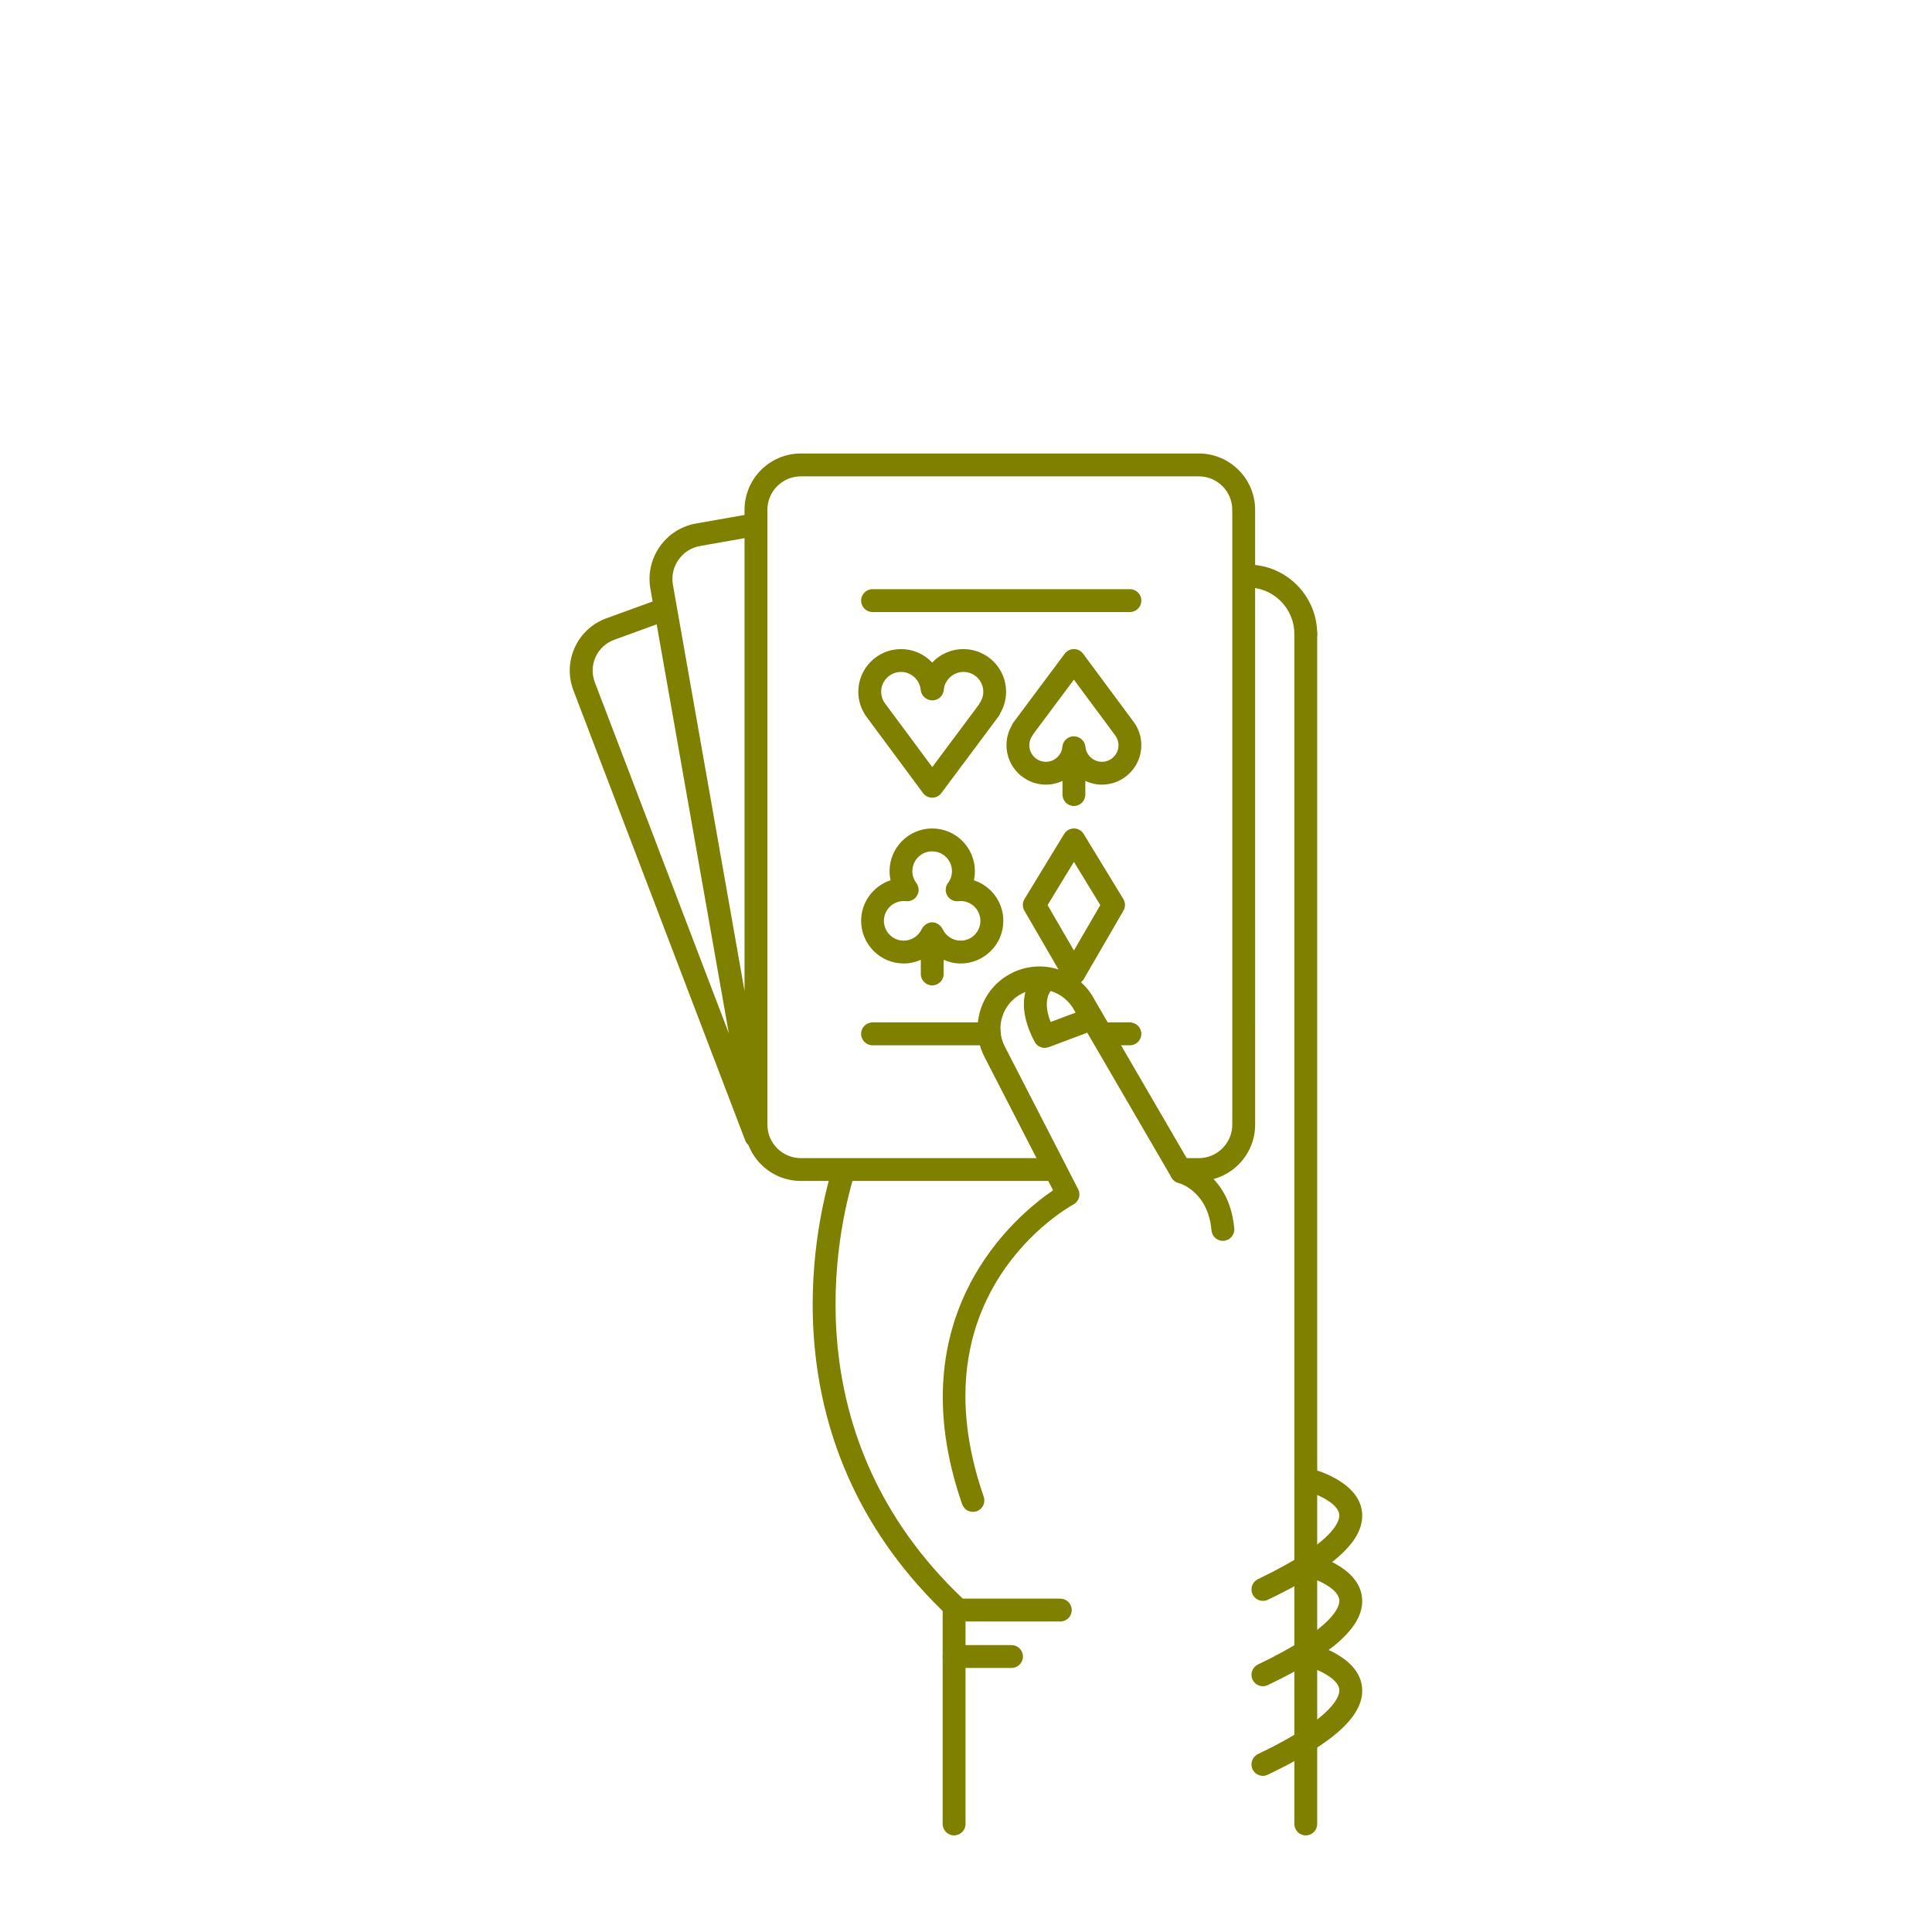
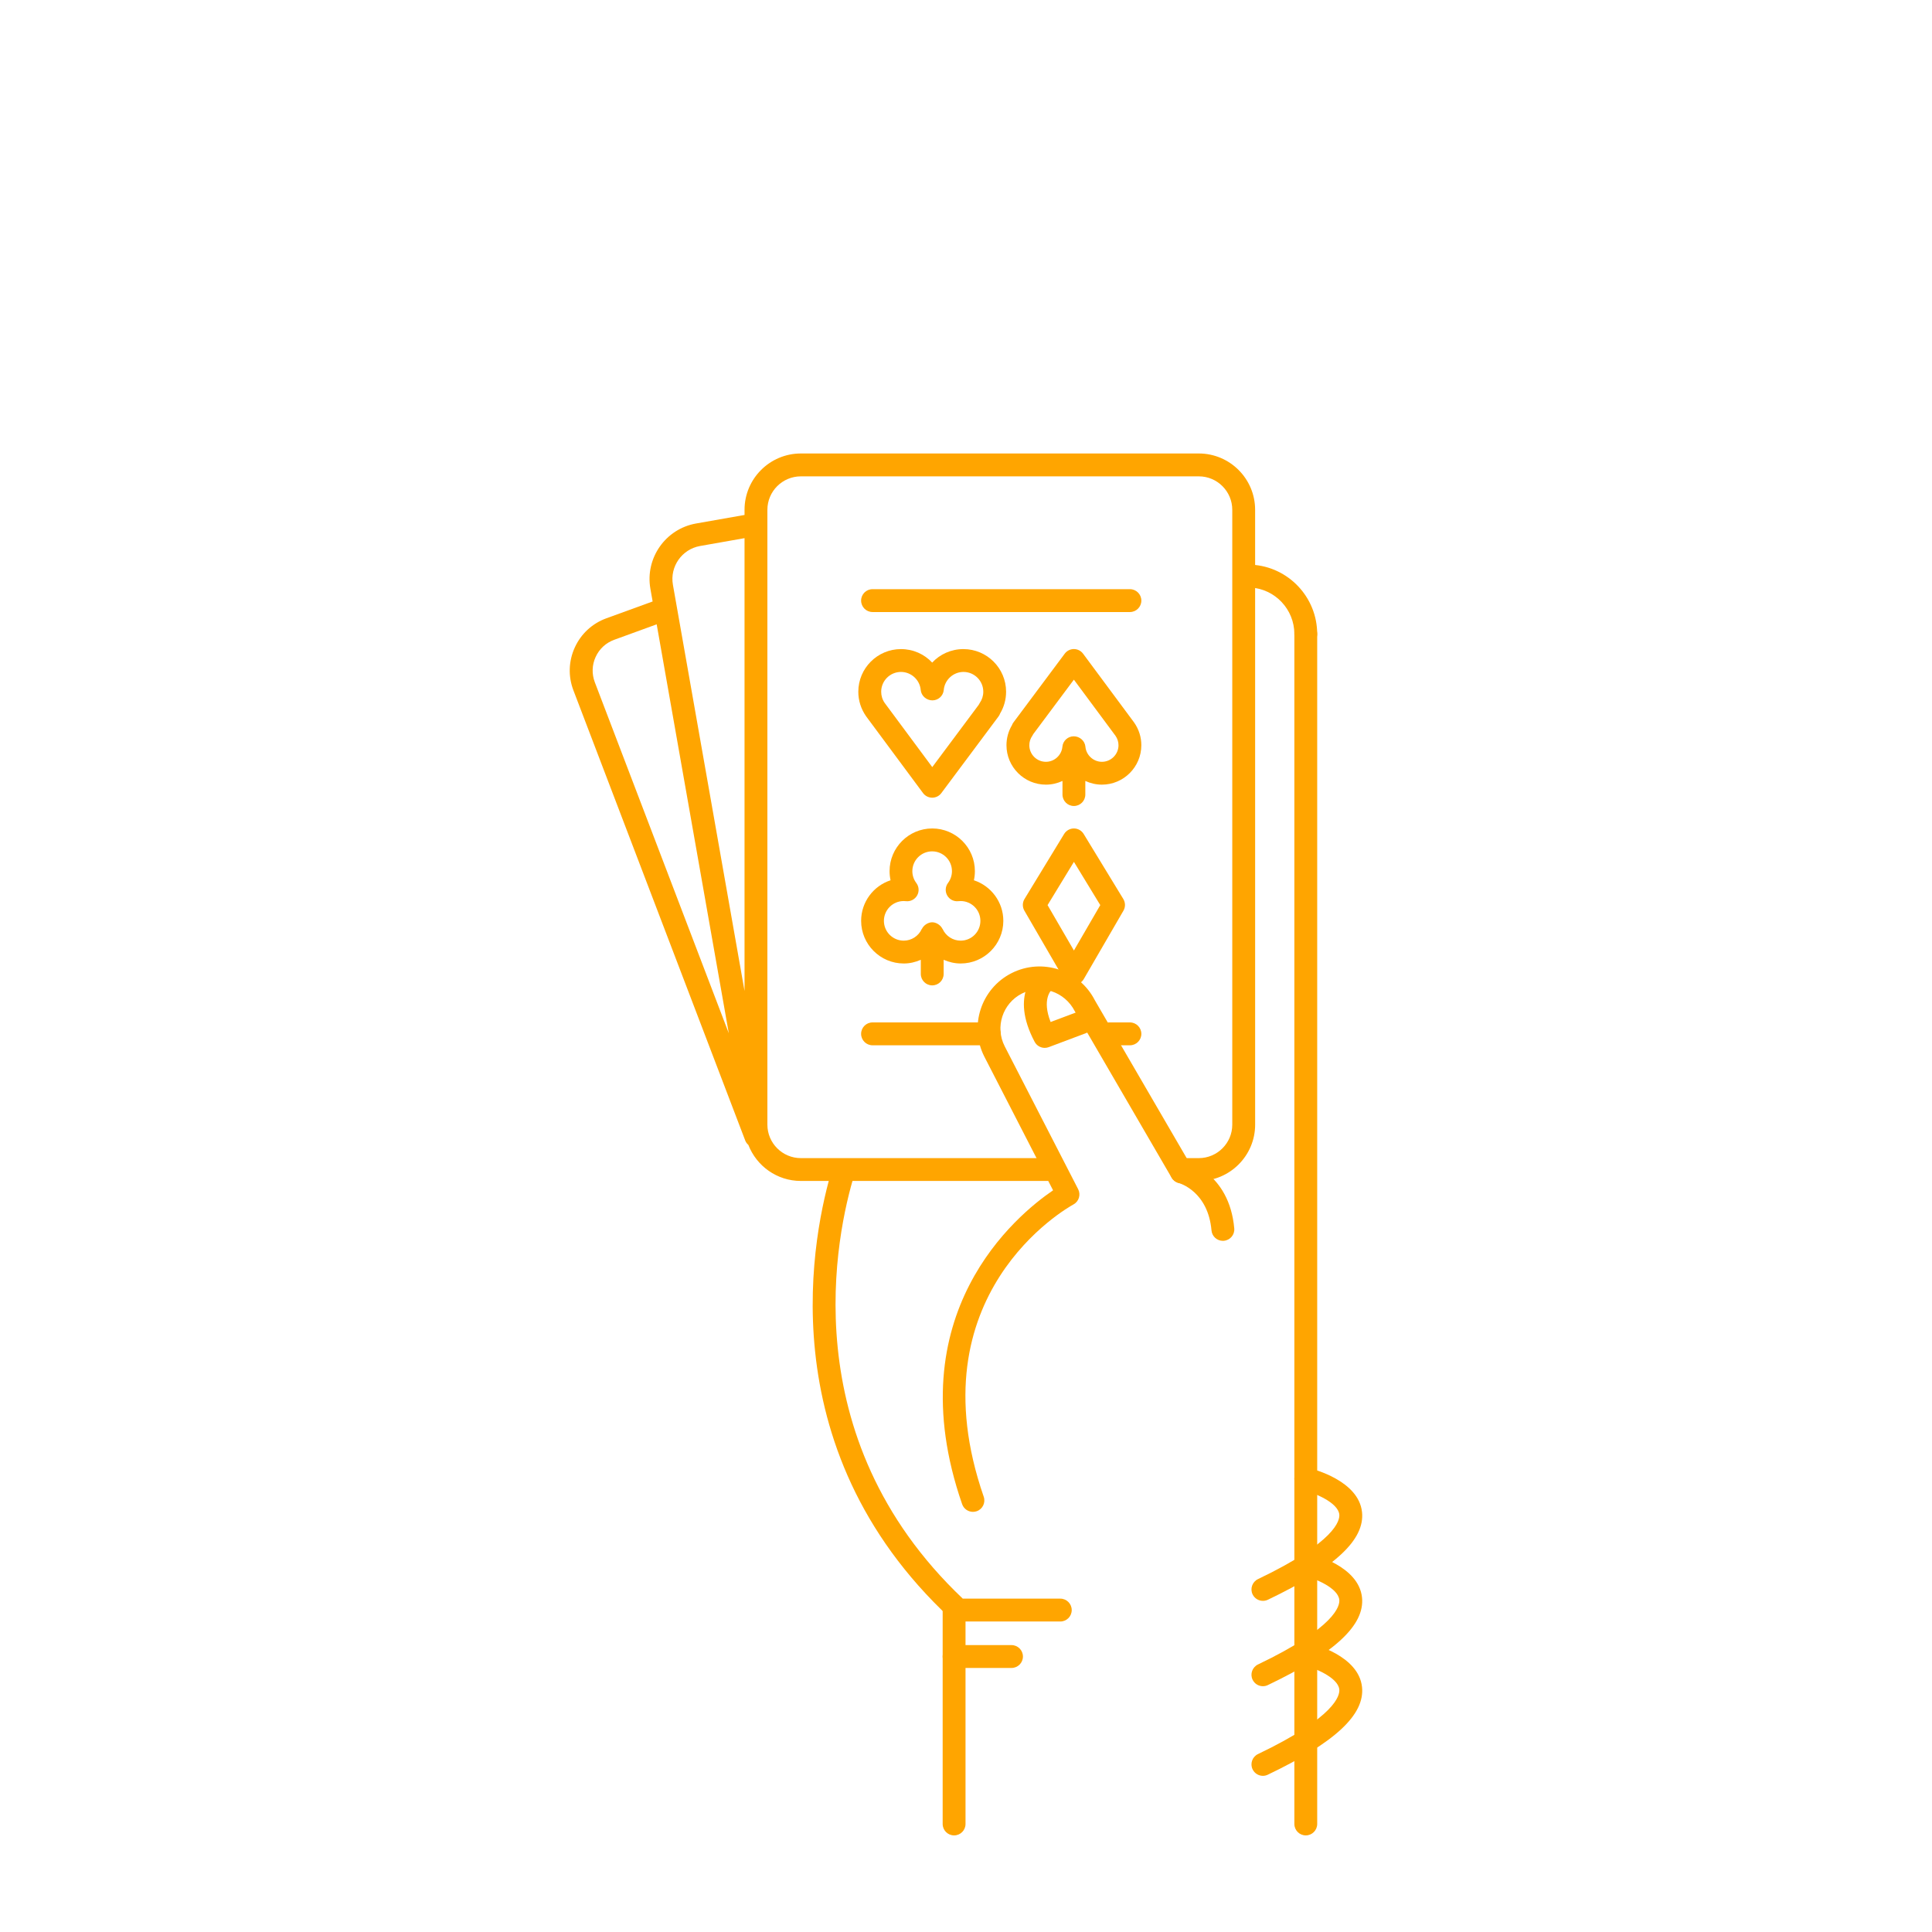
- <svg xmlns="http://www.w3.org/2000/svg" version="1.1" x="0px" y="0px" viewBox="0 0 100 100" enable-background="new 0 0 100 100" xml:space="preserve" style="fill:olive">
+ <svg xmlns="http://www.w3.org/2000/svg" version="1.1" x="0px" y="0px" viewBox="0 0 100 100" enable-background="new 0 0 100 100" xml:space="preserve" style="fill:orange">
  <path d="M67.587,33.405c-0.326,0-0.591-0.265-0.591-0.591c-0.002-1.274-0.998-2.33-2.269-2.404  c-0.326-0.019-0.575-0.299-0.556-0.625c0.019-0.326,0.295-0.579,0.625-0.556c1.894,0.11,3.379,1.684,3.382,3.583  C68.179,33.139,67.915,33.405,67.587,33.405L67.587,33.405z" />
  <path d="M63.296,64.226c-0.303,0-0.562-0.232-0.589-0.539c-0.179-2.02-1.642-2.44-1.704-2.457  c-0.313-0.085-0.502-0.407-0.42-0.721c0.082-0.313,0.399-0.504,0.713-0.425c0.095,0.023,2.333,0.617,2.589,3.498  c0.029,0.325-0.211,0.612-0.537,0.641C63.332,64.226,63.313,64.226,63.296,64.226z" />
  <path d="M68.178,32.814c0-0.327-0.265-0.592-0.591-0.592s-0.591,0.265-0.591,0.592l0,61.594  c0,0.327,0.265,0.592,0.591,0.592c0.327,0,0.591-0.265,0.591-0.592L68.178,32.814z" />
  <path d="M49.384,95c-0.327,0-0.592-0.265-0.592-0.592V83.336c0-0.327,0.265-0.591,0.592-0.591  c0.326,0,0.591,0.265,0.591,0.591v11.072C49.976,94.735,49.71,95,49.384,95z" />
  <path d="M52.355,86.333h-2.971c-0.327,0-0.592-0.265-0.592-0.592c0-0.327,0.265-0.591,0.592-0.591h2.971  c0.327,0,0.592,0.265,0.592,0.591C52.947,86.068,52.682,86.333,52.355,86.333z" />
  <path d="M65.368,82.86c-0.221,0-0.432-0.124-0.534-0.336c-0.141-0.294-0.016-0.647,0.278-0.789  c4.033-1.928,4.242-3.049,4.21-3.347c-0.067-0.625-1.314-1.127-1.872-1.259c-0.318-0.075-0.515-0.395-0.439-0.712  c0.076-0.317,0.396-0.515,0.712-0.438c0.266,0.063,2.602,0.665,2.775,2.285c0.153,1.434-1.397,2.876-4.876,4.54  C65.541,82.842,65.454,82.86,65.368,82.86z" />
  <path d="M65.368,87.278c-0.221,0-0.432-0.124-0.534-0.336c-0.141-0.294-0.016-0.647,0.278-0.789  c4.031-1.927,4.242-3.048,4.21-3.346c-0.066-0.627-1.291-1.12-1.874-1.261c-0.317-0.076-0.513-0.396-0.437-0.713  c0.076-0.317,0.393-0.513,0.711-0.438c0.266,0.063,2.602,0.664,2.775,2.285c0.153,1.434-1.396,2.876-4.876,4.541  C65.541,87.26,65.454,87.278,65.368,87.278z" />
  <path d="M65.368,91.917c-0.221,0-0.432-0.125-0.534-0.337c-0.141-0.294-0.016-0.647,0.278-0.789  c4.033-1.928,4.242-3.049,4.21-3.347c-0.067-0.625-1.314-1.127-1.872-1.26c-0.318-0.075-0.515-0.394-0.439-0.712  c0.076-0.317,0.396-0.514,0.712-0.438c0.266,0.063,2.602,0.664,2.775,2.285c0.153,1.433-1.397,2.875-4.876,4.539  C65.541,91.897,65.454,91.917,65.368,91.917z" />
  <path d="M64.965,26.388c0-1.608-1.308-2.916-2.916-2.916H41.453c-1.608,0-2.916,1.308-2.916,2.916v0.266  l-2.508,0.442c-1.583,0.279-2.644,1.794-2.365,3.377l0.116,0.659l-2.394,0.871c-0.73,0.266-1.311,0.802-1.634,1.508  c-0.323,0.708-0.349,1.498-0.071,2.224l8.894,23.303c0.035,0.09,0.093,0.162,0.16,0.223c0.423,1.089,1.479,1.865,2.717,1.865h12.778  c0.327,0,0.591-0.264,0.591-0.591c0-0.327-0.265-0.591-0.591-0.591H41.453c-0.956,0-1.733-0.777-1.733-1.732V26.388  c0-0.956,0.777-1.732,1.733-1.732H62.05c0.955,0,1.732,0.777,1.732,1.732l0,31.824c0,0.956-0.777,1.732-1.732,1.732h-1.049  l1.049,1.183c1.607,0,2.916-1.308,2.916-2.915L64.965,26.388z M36.235,28.261l2.302-0.406v23.438L34.83,30.268  C34.664,29.328,35.295,28.427,36.235,28.261z M30.83,34.004c0.19-0.417,0.532-0.732,0.963-0.889l2.197-0.8l3.733,21.169  l-6.935-18.17C30.625,34.886,30.639,34.42,30.83,34.004z" />
  <path d="M50.359,78.253c-0.245,0-0.474-0.153-0.559-0.398c-3.417-9.857,2.855-14.986,4.707-16.244l-3.558-6.92  c-0.803-1.58-0.172-3.517,1.405-4.319c1.577-0.802,3.514-0.172,4.317,1.405l4.993,8.584c0.165,0.282,0.069,0.645-0.214,0.809  c-0.282,0.163-0.645,0.068-0.808-0.214l-5.009-8.612c-0.523-1.025-1.747-1.423-2.743-0.916s-1.395,1.73-0.888,2.726l3.803,7.398  c0.147,0.286,0.039,0.637-0.245,0.791c-0.338,0.185-8.27,4.663-4.643,15.126c0.107,0.309-0.056,0.646-0.365,0.752  C50.489,78.243,50.423,78.253,50.359,78.253z" />
  <path d="M54.075,54.238c-0.213,0-0.417-0.116-0.523-0.315c-1.312-2.474,0.104-3.588,0.166-3.635  c0.26-0.197,0.631-0.146,0.828,0.114c0.194,0.256,0.148,0.62-0.102,0.819c-0.041,0.037-0.526,0.505-0.064,1.678l1.415-0.532  c0.306-0.117,0.646,0.039,0.762,0.345c0.115,0.306-0.04,0.646-0.345,0.762L54.283,54.2C54.214,54.226,54.144,54.238,54.075,54.238z" />
  <path d="M54.881,83.929h-5.281c-0.149,0-0.293-0.057-0.403-0.159c-9.559-8.894-7.087-20.111-6.103-23.337  c0.096-0.312,0.426-0.488,0.739-0.392c0.312,0.095,0.488,0.426,0.393,0.738c-0.929,3.041-3.25,13.566,5.607,21.966h5.047  c0.327,0,0.592,0.265,0.592,0.591C55.473,83.664,55.208,83.929,54.881,83.929z" />
  <path d="M55.586,50.969c-0.211,0-0.406-0.113-0.512-0.295l-2.052-3.537c-0.109-0.188-0.106-0.419,0.006-0.605  l2.052-3.367c0.107-0.176,0.299-0.284,0.505-0.284c0.207,0,0.398,0.108,0.505,0.284l2.052,3.367  c0.113,0.186,0.116,0.417,0.007,0.605l-2.052,3.537C55.992,50.856,55.797,50.969,55.586,50.969z M54.222,46.848l1.364,2.35  l1.364-2.35l-1.364-2.238L54.222,46.848z" />
  <path d="M48.251,41.288L48.251,41.288c-0.188,0-0.364-0.089-0.475-0.239l-2.944-3.97  c-0.269-0.386-0.406-0.821-0.406-1.274c0-1.218,0.991-2.208,2.208-2.208c0.638,0,1.213,0.266,1.616,0.699  c0.403-0.433,0.978-0.699,1.617-0.699c1.218,0,2.208,0.991,2.208,2.208c0,0.399-0.106,0.785-0.31,1.126  c-0.019,0.053-0.045,0.104-0.08,0.15l-2.962,3.97C48.614,41.2,48.438,41.288,48.251,41.288z M46.635,34.779  c-0.565,0-1.025,0.459-1.025,1.025c0,0.209,0.063,0.412,0.184,0.584l2.46,3.317l2.403-3.222c0.015-0.033,0.033-0.065,0.054-0.095  c0.12-0.173,0.184-0.375,0.184-0.584c0-0.565-0.46-1.025-1.026-1.025c-0.526,0-0.974,0.41-1.02,0.932  c-0.027,0.306-0.282,0.54-0.589,0.54s-0.577-0.234-0.604-0.54C47.609,35.188,47.161,34.779,46.635,34.779z" />
  <path d="M58.7,37.394l-2.64-3.559c-0.111-0.15-0.287-0.239-0.474-0.24h-0.001c-0.187,0-0.362,0.088-0.474,0.238  l-2.655,3.559c-0.034,0.045-0.06,0.094-0.078,0.145c-0.186,0.313-0.283,0.669-0.283,1.035c0,1.125,0.916,2.041,2.041,2.041  c0.308,0,0.596-0.071,0.858-0.191v0.705c0,0.327,0.265,0.591,0.591,0.591s0.591-0.265,0.591-0.591v-0.705  c0.262,0.12,0.55,0.191,0.858,0.191c1.125,0,2.041-0.916,2.041-2.041C59.076,38.155,58.95,37.752,58.7,37.394z M57.035,39.431  c-0.44,0-0.815-0.343-0.854-0.78c-0.027-0.305-0.296-0.54-0.603-0.54s-0.562,0.235-0.589,0.54c-0.039,0.438-0.413,0.78-0.853,0.78  c-0.474,0-0.858-0.385-0.858-0.858c0-0.175,0.053-0.344,0.154-0.487c0.02-0.029,0.037-0.059,0.051-0.09l2.101-2.817l2.155,2.907  c0.101,0.144,0.154,0.312,0.154,0.487C57.893,39.045,57.508,39.431,57.035,39.431z" />
  <path d="M50.409,45.563c0.034-0.154,0.051-0.312,0.051-0.474c0-1.218-0.991-2.208-2.208-2.208  s-2.208,0.991-2.208,2.208c0,0.161,0.018,0.32,0.051,0.474c-0.883,0.289-1.523,1.121-1.523,2.099c0,1.218,0.991,2.208,2.208,2.208  c0.31,0,0.607-0.071,0.881-0.191v0.733c0,0.327,0.265,0.591,0.591,0.591c0.327,0,0.591-0.265,0.591-0.591v-0.734  c0.274,0.121,0.571,0.192,0.881,0.192c1.217,0,2.208-0.99,2.208-2.208C51.932,46.684,51.292,45.852,50.409,45.563z M49.724,48.688  c-0.401,0-0.768-0.237-0.934-0.603c-0.003-0.007-0.012-0.01-0.015-0.018c-0.042-0.083-0.103-0.15-0.177-0.205  c-0.02-0.016-0.038-0.028-0.061-0.041c-0.086-0.049-0.18-0.084-0.287-0.084c-0.106,0-0.201,0.036-0.287,0.084  c-0.022,0.013-0.04,0.025-0.061,0.041c-0.074,0.056-0.136,0.124-0.178,0.207c-0.003,0.006-0.011,0.009-0.014,0.016  c-0.166,0.366-0.532,0.603-0.934,0.603c-0.565,0-1.025-0.459-1.025-1.025s0.46-1.025,1.025-1.025c0.04,0,0.079,0.003,0.118,0.007  c0.233,0.026,0.46-0.092,0.576-0.296c0.116-0.205,0.1-0.458-0.042-0.646c-0.134-0.178-0.205-0.39-0.205-0.612  c0-0.565,0.46-1.025,1.025-1.025s1.025,0.459,1.025,1.025c0,0.222-0.071,0.434-0.205,0.612c-0.141,0.188-0.157,0.442-0.041,0.646  c0.115,0.204,0.34,0.322,0.575,0.296c0.039-0.003,0.078-0.007,0.118-0.007c0.565,0,1.025,0.459,1.025,1.025  S50.289,48.688,49.724,48.688z" />
  <path d="M58.484,31.679H45.163c-0.327,0-0.592-0.265-0.592-0.592s0.265-0.592,0.592-0.592h13.321  c0.327,0,0.592,0.265,0.592,0.592S58.811,31.679,58.484,31.679z" />
  <path d="M58.484,54.104h-1.079c-0.327,0-0.591-0.265-0.591-0.592c0-0.327,0.265-0.592,0.591-0.592h1.079  c0.327,0,0.592,0.265,0.592,0.592C59.076,53.839,58.811,54.104,58.484,54.104z" />
  <path d="M51.208,54.104h-6.045c-0.327,0-0.592-0.265-0.592-0.592c0-0.327,0.265-0.592,0.592-0.592h6.045  c0.327,0,0.591,0.265,0.591,0.592C51.799,53.839,51.535,54.104,51.208,54.104z" />
</svg>
